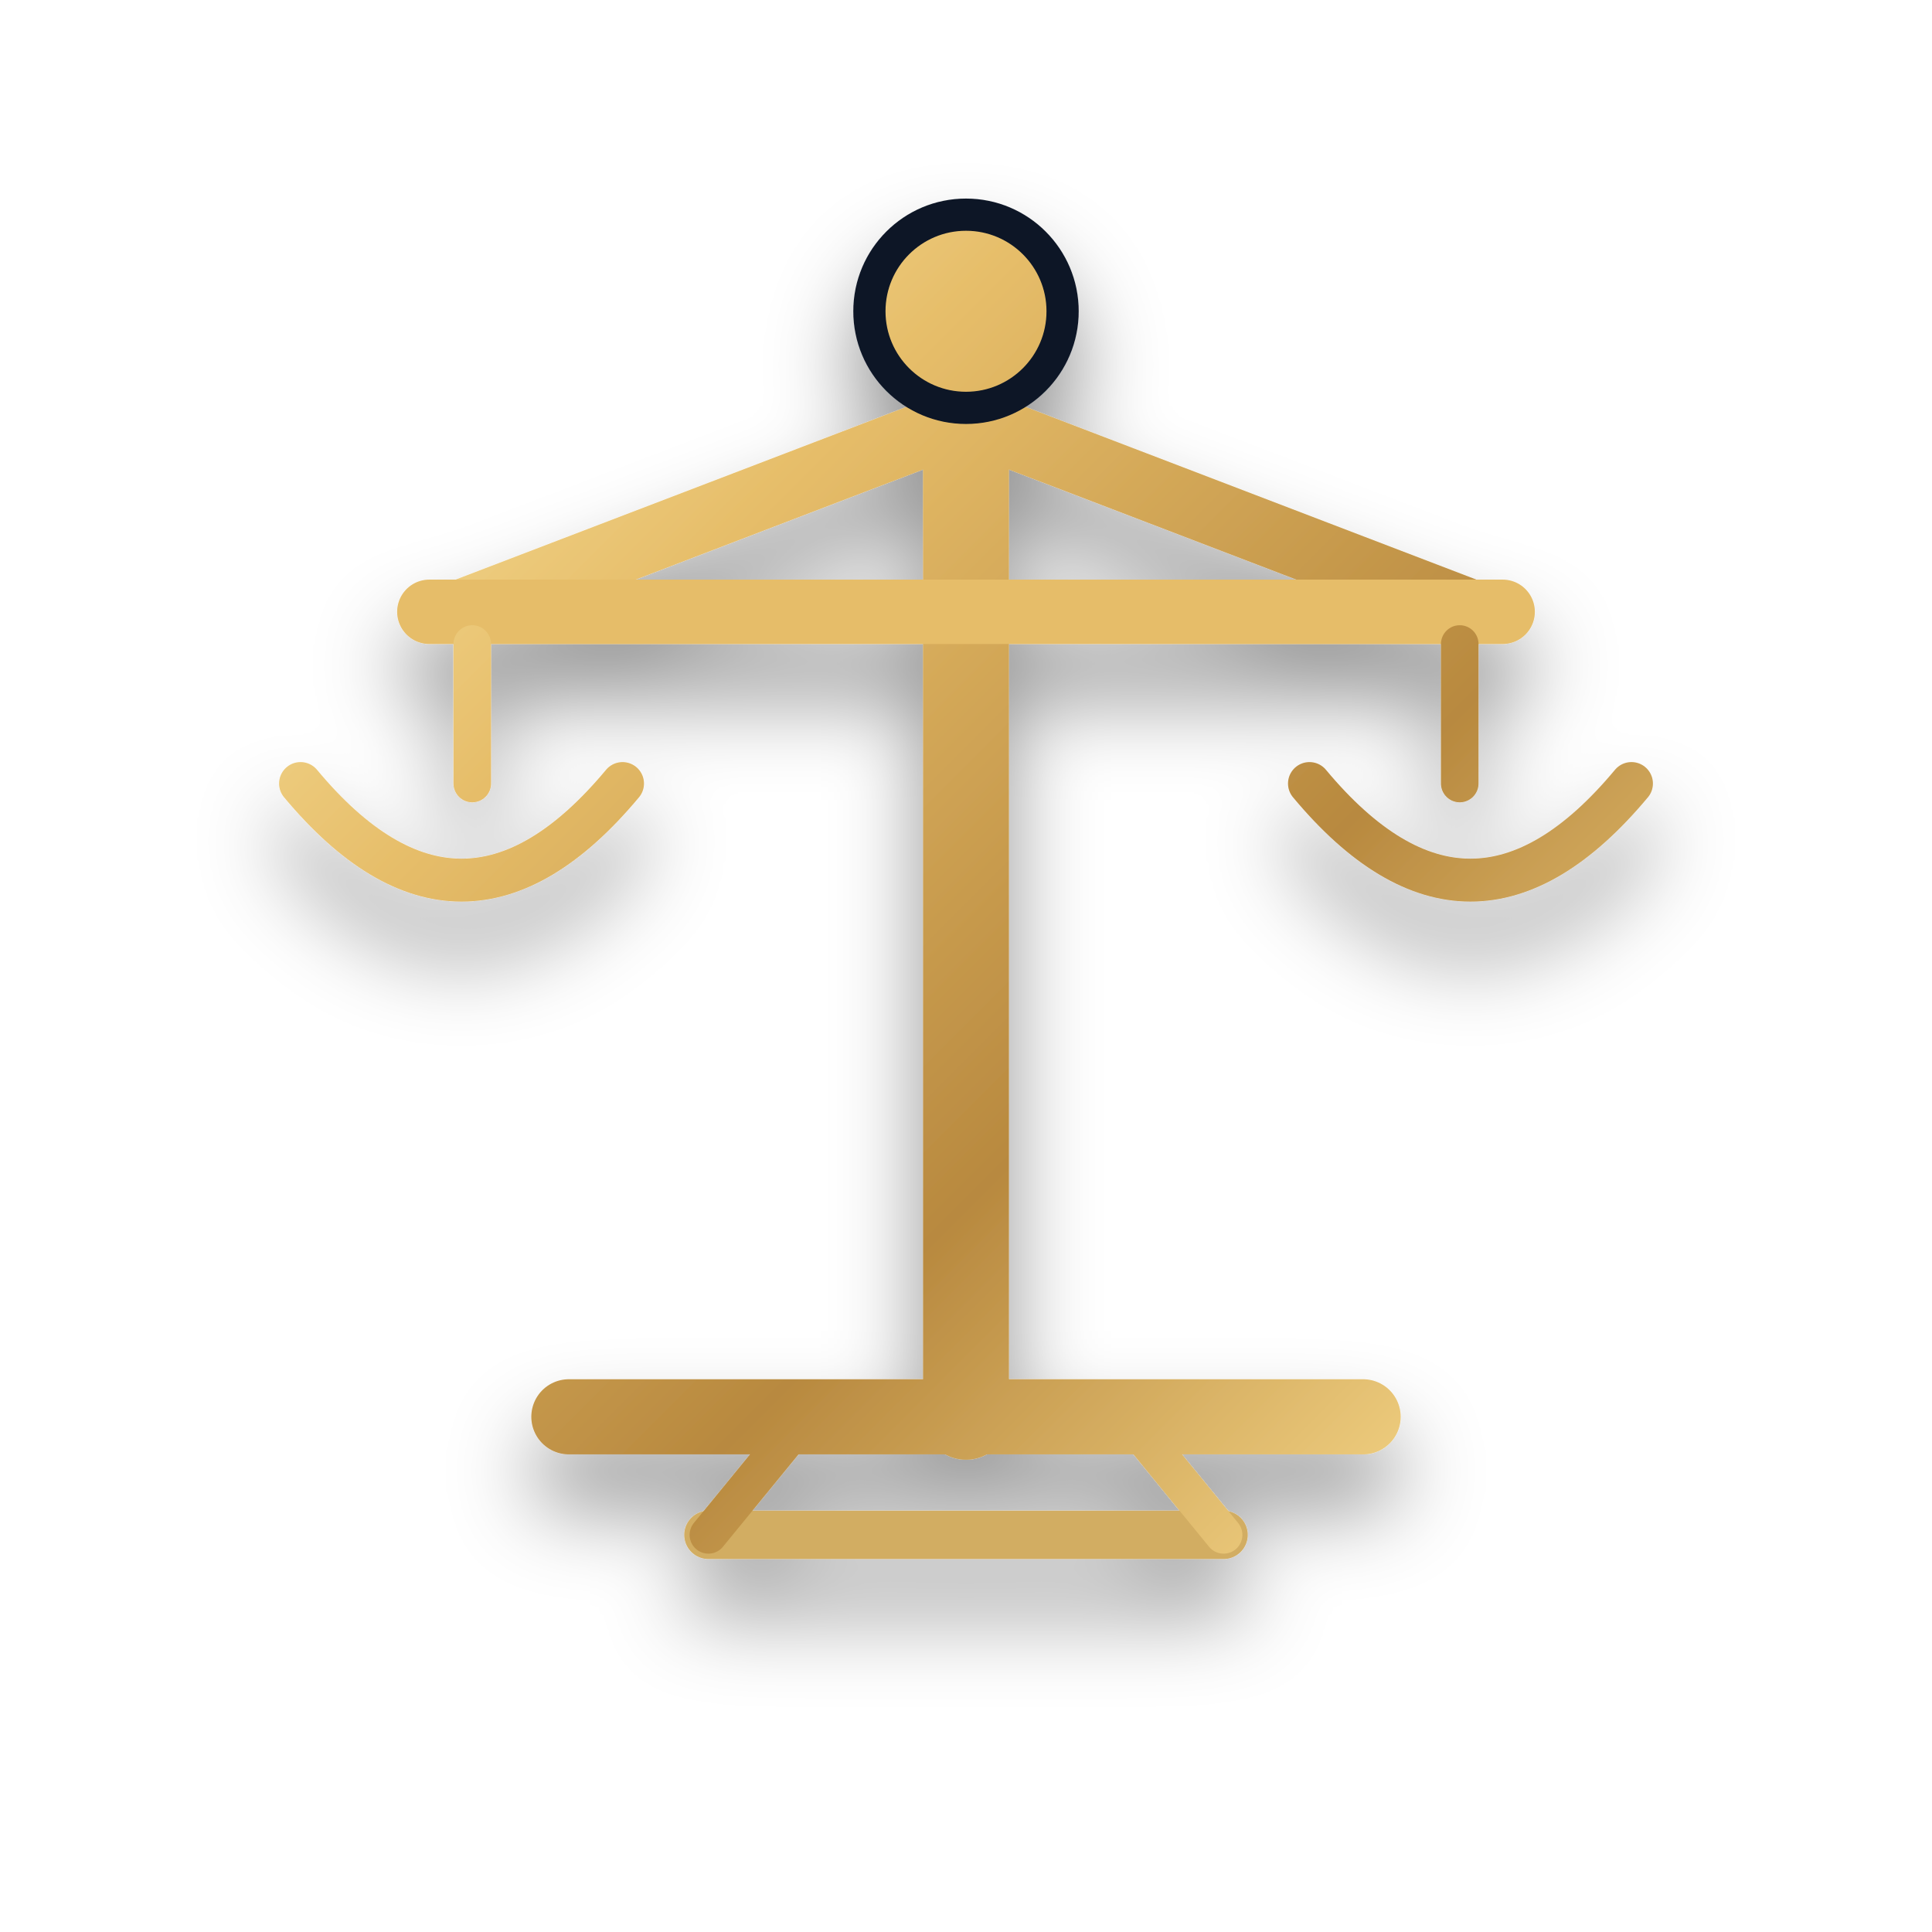
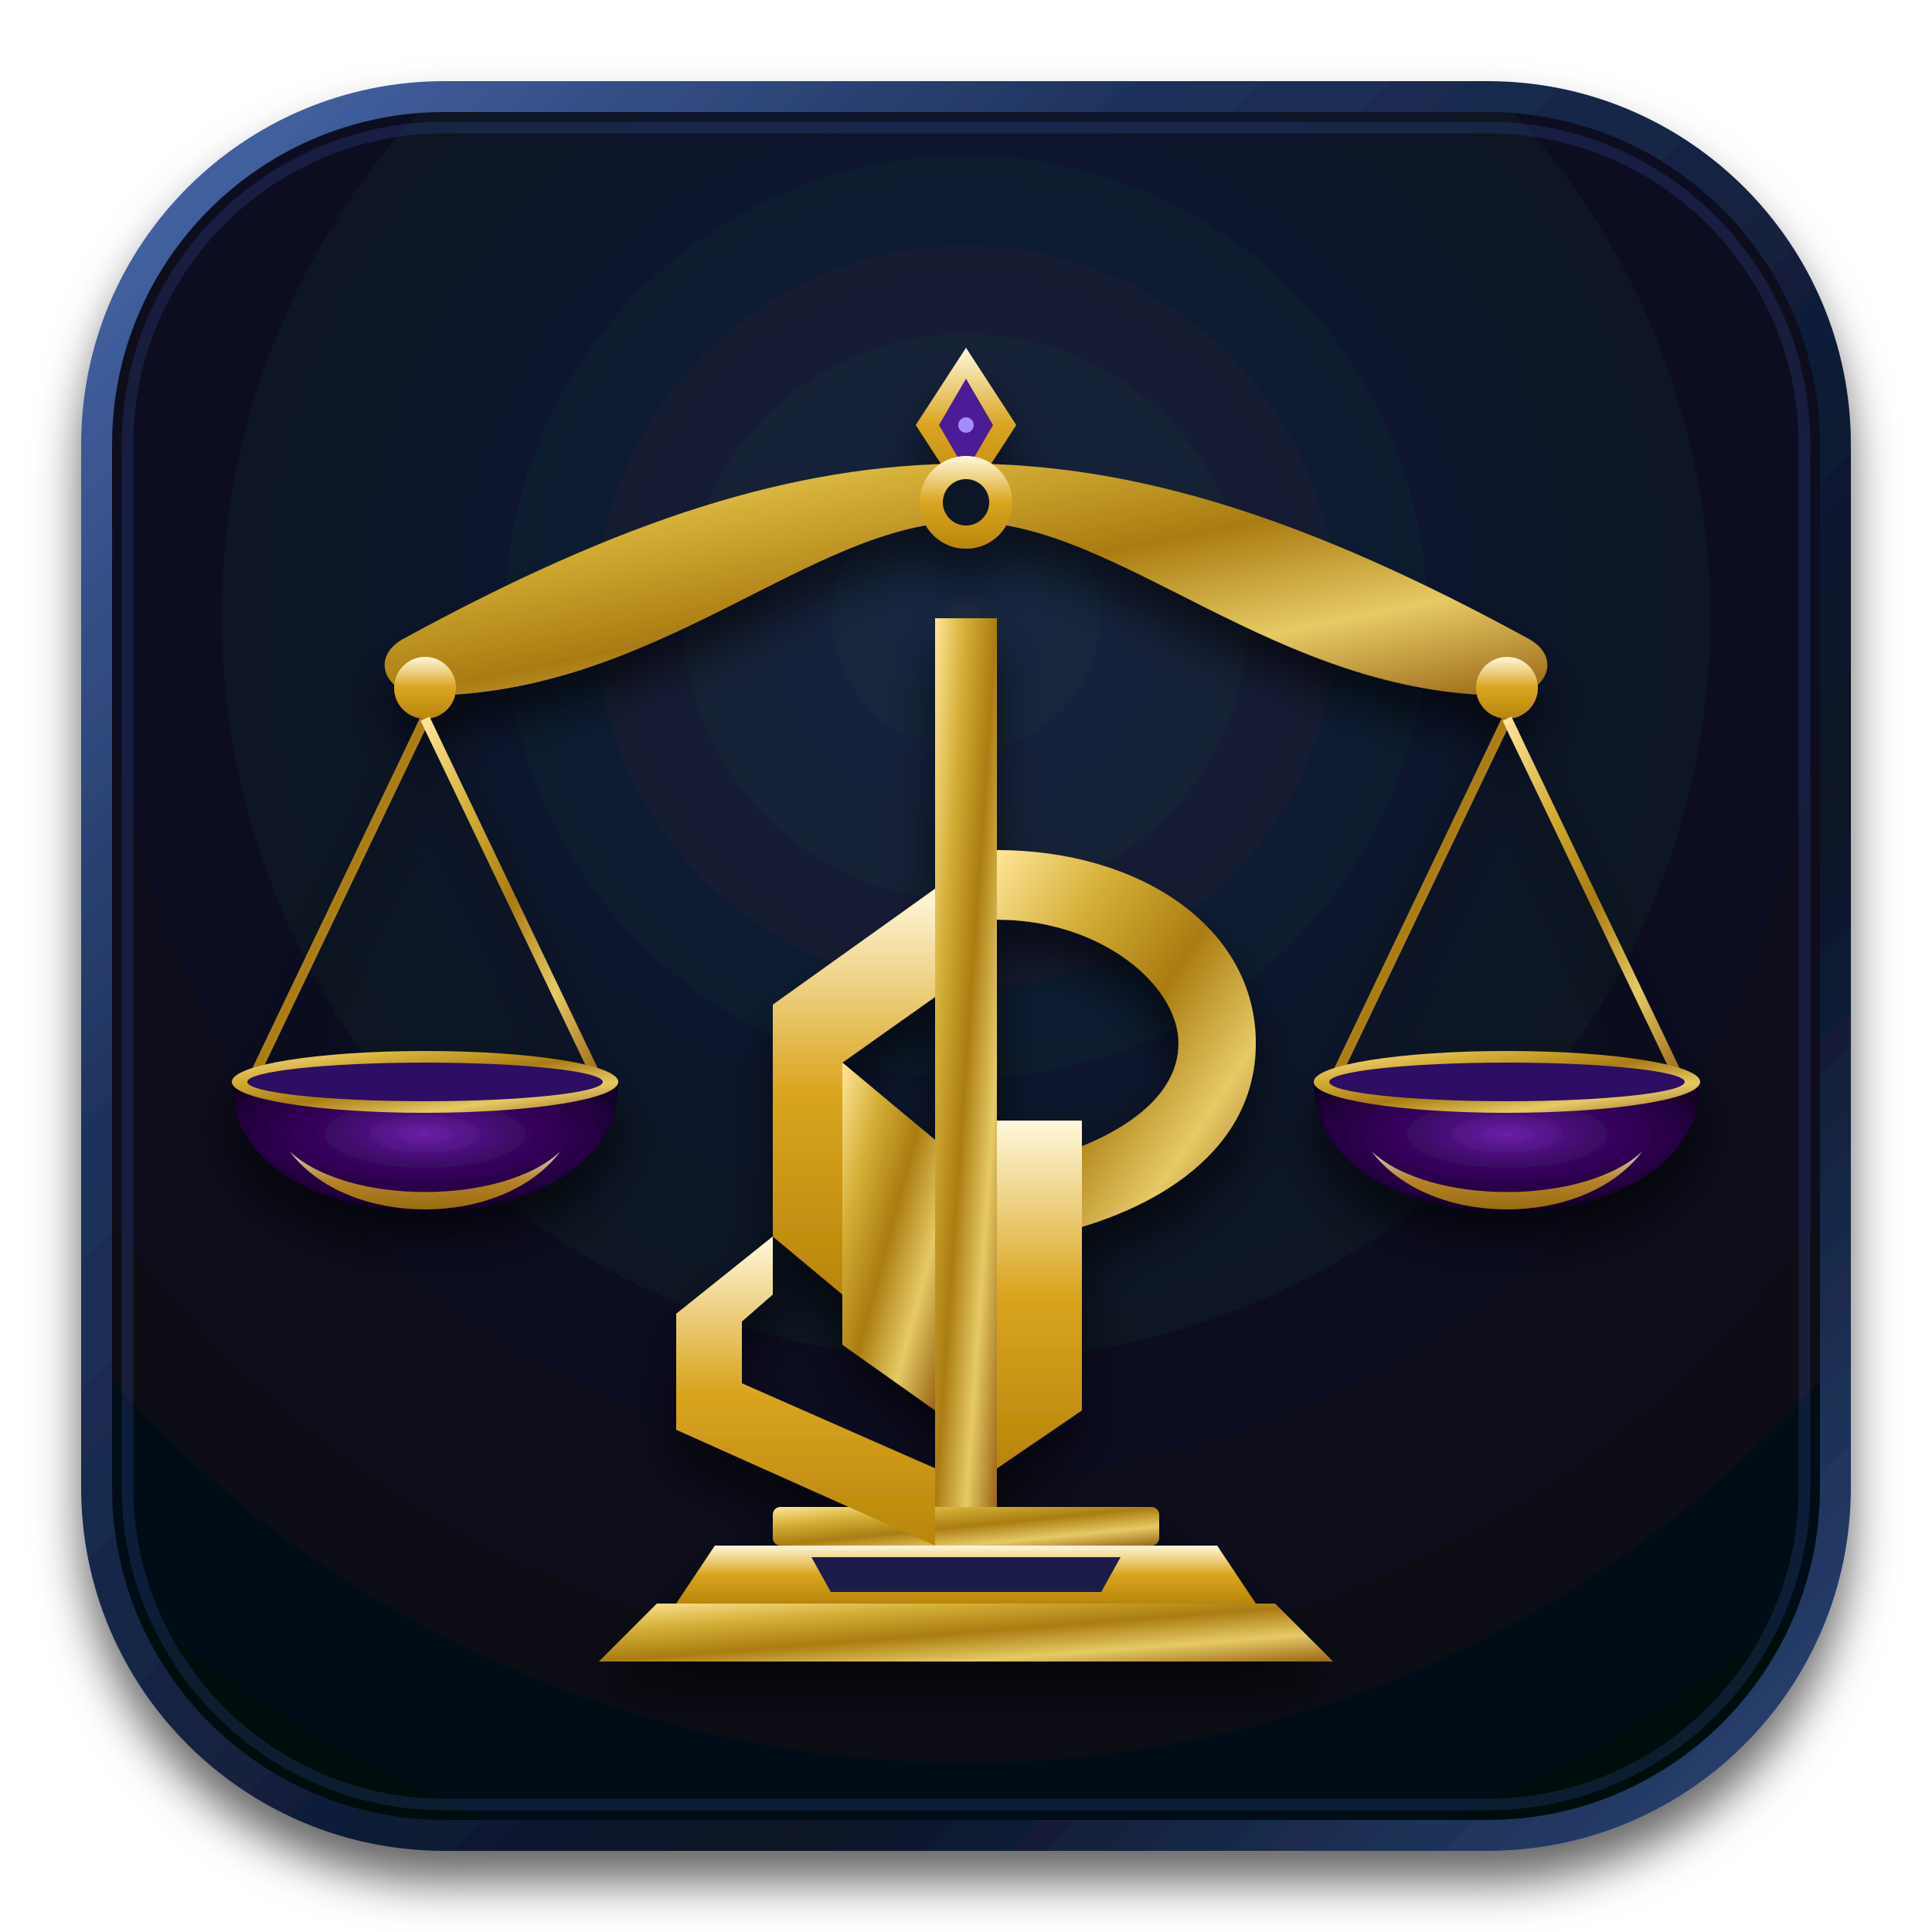
- <svg xmlns="http://www.w3.org/2000/svg" viewBox="0 0 180 180" role="img" aria-label="شعار ميزان">
+ <svg xmlns="http://www.w3.org/2000/svg" viewBox="0 0 500 500" width="100%" height="100%">
  <defs>
-     <linearGradient id="mzGold" x1="20" y1="20" x2="160" y2="160" gradientUnits="userSpaceOnUse">
-       <stop offset="0" stop-color="#fff0b0" />
-       <stop offset=".28" stop-color="#e6bd69" />
-       <stop offset=".58" stop-color="#b8893f" />
-       <stop offset=".82" stop-color="#f0cf80" />
-       <stop offset="1" stop-color="#9a6d32" />
+     <radialGradient id="bgGrad" cx="50%" cy="30%" r="75%">
+       <stop offset="0%" stop-color="#1a2942" />
+       <stop offset="50%" stop-color="#0b1326" />
+       <stop offset="100%" stop-color="#050811" />
+     </radialGradient>
+     <linearGradient id="borderGrad" x1="0%" y1="0%" x2="100%" y2="100%">
+       <stop offset="0%" stop-color="#4a6baf" />
+       <stop offset="30%" stop-color="#1e325c" />
+       <stop offset="70%" stop-color="#0a1224" />
+       <stop offset="100%" stop-color="#2c477a" />
    </linearGradient>
-     <filter id="mzShadow" x="-30%" y="-30%" width="160%" height="170%">
-       <feDropShadow dx="0" dy="5" stdDeviation="4" flood-color="#000" flood-opacity=".42" />
+     <linearGradient id="goldGrad" x1="0%" y1="0%" x2="100%" y2="100%">
+       <stop offset="0%" stop-color="#FFE599" />
+       <stop offset="25%" stop-color="#D4AF37" />
+       <stop offset="50%" stop-color="#AA7C11" />
+       <stop offset="75%" stop-color="#E6CA65" />
+       <stop offset="100%" stop-color="#996515" />
+     </linearGradient>
+     <linearGradient id="goldLight" x1="0%" y1="0%" x2="0%" y2="100%">
+       <stop offset="0%" stop-color="#FFF8DC" />
+       <stop offset="50%" stop-color="#DAA520" />
+       <stop offset="100%" stop-color="#B8860B" />
+     </linearGradient>
+     <radialGradient id="purpleBowl" cx="50%" cy="40%" r="60%">
+       <stop offset="0%" stop-color="#6B21A8" />
+       <stop offset="40%" stop-color="#3B0764" />
+       <stop offset="85%" stop-color="#1E0038" />
+       <stop offset="100%" stop-color="#0D001A" />
+     </radialGradient>
+     <filter id="shadow" x="-20%" y="-20%" width="140%" height="140%">
+       <feDropShadow dx="0" dy="8" stdDeviation="6" flood-color="#000000" flood-opacity="0.6" />
    </filter>
  </defs>
-   <g filter="url(#mzShadow)">
-     <path d="M90 27v105" stroke="url(#mzGold)" stroke-width="8" stroke-linecap="round" />
-     <path d="M90 39L43 57M90 39l47 18" fill="none" stroke="url(#mzGold)" stroke-width="6" stroke-linecap="round" />
-     <circle cx="90" cy="29" r="9" fill="url(#mzGold)" stroke="#0a1425" stroke-width="3" />
-     <path d="M40 57h100" stroke="#e6bd69" stroke-width="6" stroke-linecap="round" />
-     <path d="M44 60v13M136 60v13" stroke="url(#mzGold)" stroke-width="3.5" stroke-linecap="round" />
-     <path d="M28 73Q43 91 58 73" fill="none" stroke="url(#mzGold)" stroke-width="4" stroke-linecap="round" />
-     <path d="M122 73Q137 91 152 73" fill="none" stroke="url(#mzGold)" stroke-width="4" stroke-linecap="round" />
-     <path d="M53 132h74" stroke="url(#mzGold)" stroke-width="7" stroke-linecap="round" />
-     <path d="M66 143h48" stroke="#d2ad62" stroke-width="4.5" stroke-linecap="round" />
-     <path d="M75 132l-9 11M105 132l9 11" stroke="url(#mzGold)" stroke-width="3.5" stroke-linecap="round" />
+   <rect x="25" y="25" width="450" height="450" rx="90" ry="90" fill="url(#bgGrad)" stroke="url(#borderGrad)" stroke-width="8" filter="url(#shadow)" />
+   <rect x="33" y="33" width="434" height="434" rx="82" ry="82" fill="none" stroke="#5c7cfa" stroke-opacity="0.15" stroke-width="3" />
+   <g filter="url(#shadow)">
+     <polygon points="170,415 330,415 345,430 155,430" fill="url(#goldGrad)" />
+     <polygon points="185,400 315,400 325,415 175,415" fill="url(#goldLight)" />
+     <rect x="200" y="390" width="100" height="10" rx="2" fill="url(#goldGrad)" />
+     <polygon points="210,403 290,403 285,412 215,412" fill="#1e1b4b" />
+     <rect x="242" y="160" width="16" height="230" fill="url(#goldGrad)" />
+     <path d="M242 230L200 260L200 320L218 335L218 275L242 258Z" fill="url(#goldLight)" />
+     <path d="M218 275L242 295L242 365L218 348Z" fill="url(#goldGrad)" />
+     <path d="M200 320L175 340L175 370L242 400L242 380L192 358L192 342L200 335Z" fill="url(#goldLight)" />
+     <path d="M258 220C295 220 325 240 325 270C325 300 295 315 270 320L270 300C288 295 305 285 305 270C305 255 285 238 258 238Z" fill="url(#goldGrad)" />
+     <path d="M258 290L280 290L280 365L258 380Z" fill="url(#goldLight)" />
+     <polygon points="250,90 263,110 250,130 237,110" fill="url(#goldLight)" />
+     <polygon points="250,98 257,110 250,122 243,110" fill="#4c1d95" />
+     <circle cx="250" cy="110" r="2" fill="#a78bfa" />
+     <path d="M110 180C170 180 210 135 250 135C290 135 330 180 390 180C400 180 405 170 395 165C340 135 295 120 250 120C205 120 160 135 105 165C95 170 100 180 110 180Z" fill="url(#goldGrad)" />
+     <circle cx="250" cy="130" r="12" fill="url(#goldLight)" />
+     <circle cx="250" cy="130" r="6" fill="#0b1326" />
+     <circle cx="110" cy="178" r="8" fill="url(#goldLight)" />
+     <line x1="110" y1="186" x2="65" y2="280" stroke="url(#goldGrad)" stroke-width="2.5" />
+     <line x1="110" y1="186" x2="110" y2="280" stroke="url(#goldGrad)" stroke-width="2.5" />
+     <line x1="110" y1="186" x2="155" y2="280" stroke="url(#goldGrad)" stroke-width="2.5" />
+     <path d="M60 280C60 325 160 325 160 280Z" fill="url(#purpleBowl)" />
+     <ellipse cx="110" cy="280" rx="50" ry="8" fill="url(#goldGrad)" />
+     <ellipse cx="110" cy="280" rx="46" ry="5" fill="#2e1065" />
+     <path d="M75 298C90 318 130 318 145 298C130 312 90 312 75 298Z" fill="url(#goldLight)" opacity=".8" />
+     <circle cx="390" cy="178" r="8" fill="url(#goldLight)" />
+     <line x1="390" y1="186" x2="345" y2="280" stroke="url(#goldGrad)" stroke-width="2.5" />
+     <line x1="390" y1="186" x2="390" y2="280" stroke="url(#goldGrad)" stroke-width="2.5" />
+     <line x1="390" y1="186" x2="435" y2="280" stroke="url(#goldGrad)" stroke-width="2.5" />
+     <path d="M340 280C340 325 440 325 440 280Z" fill="url(#purpleBowl)" />
+     <ellipse cx="390" cy="280" rx="50" ry="8" fill="url(#goldGrad)" />
+     <ellipse cx="390" cy="280" rx="46" ry="5" fill="#2e1065" />
+     <path d="M355 298C370 318 410 318 425 298C410 312 370 312 355 298Z" fill="url(#goldLight)" opacity=".8" />
  </g>
</svg>
